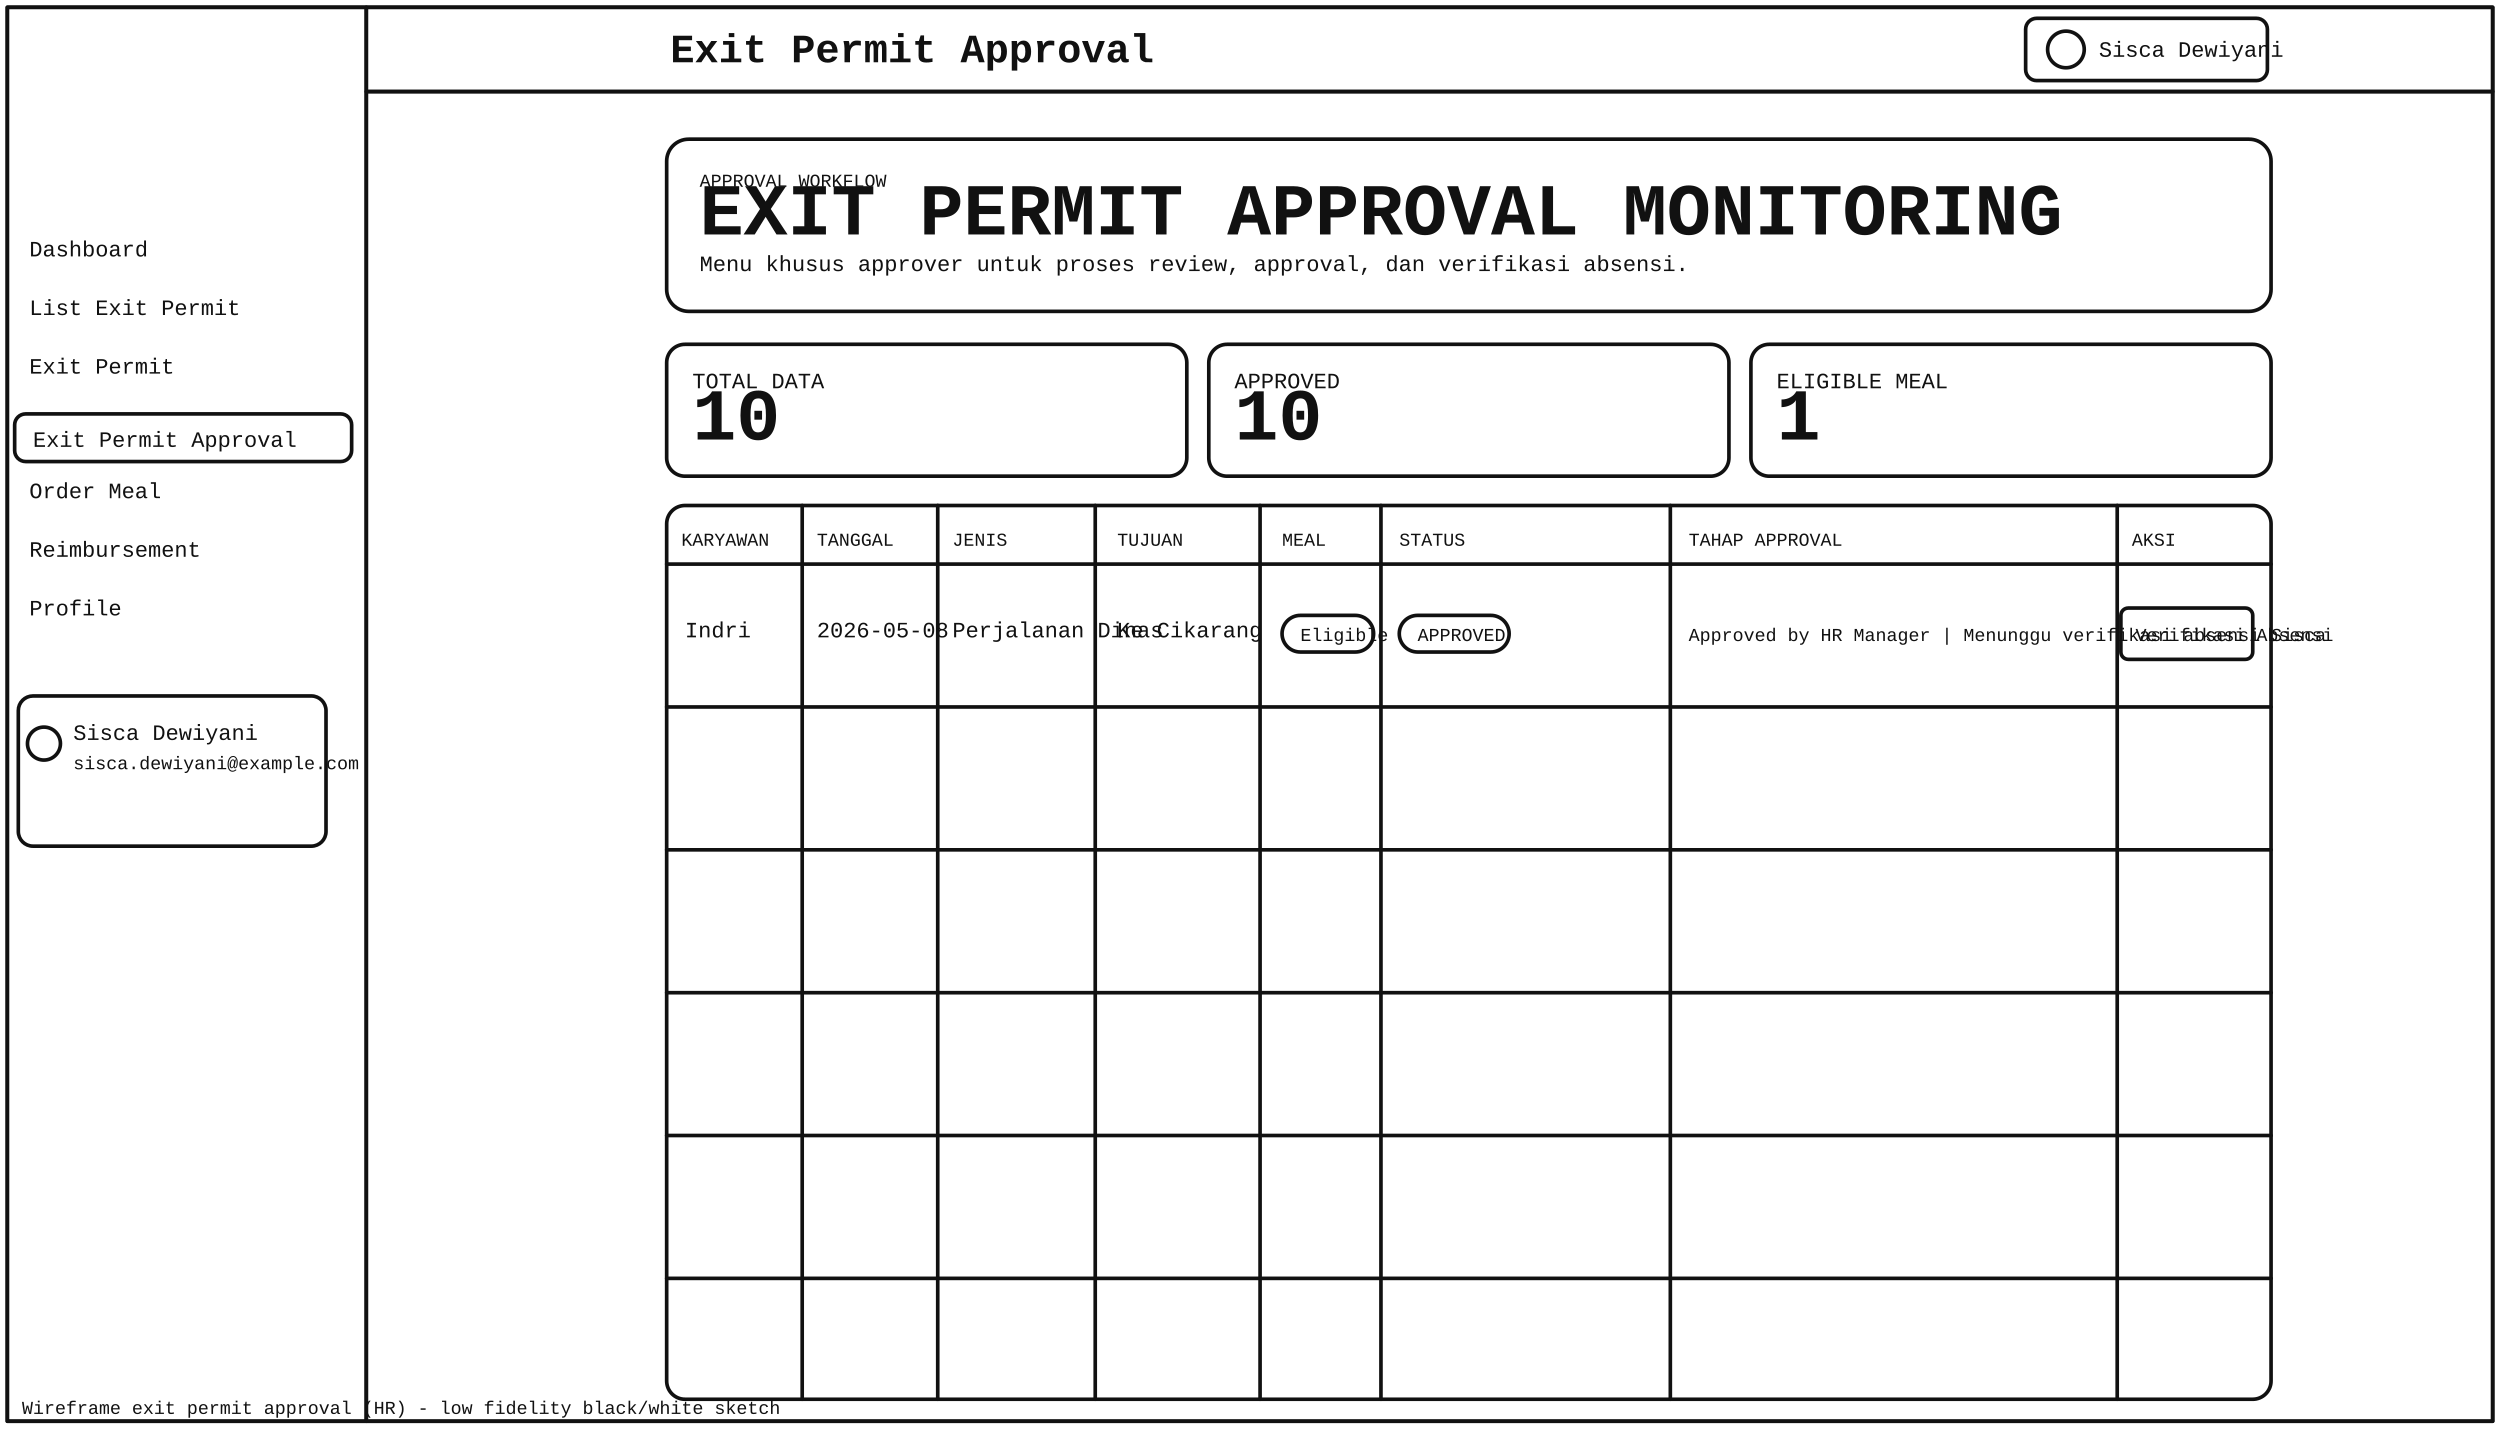
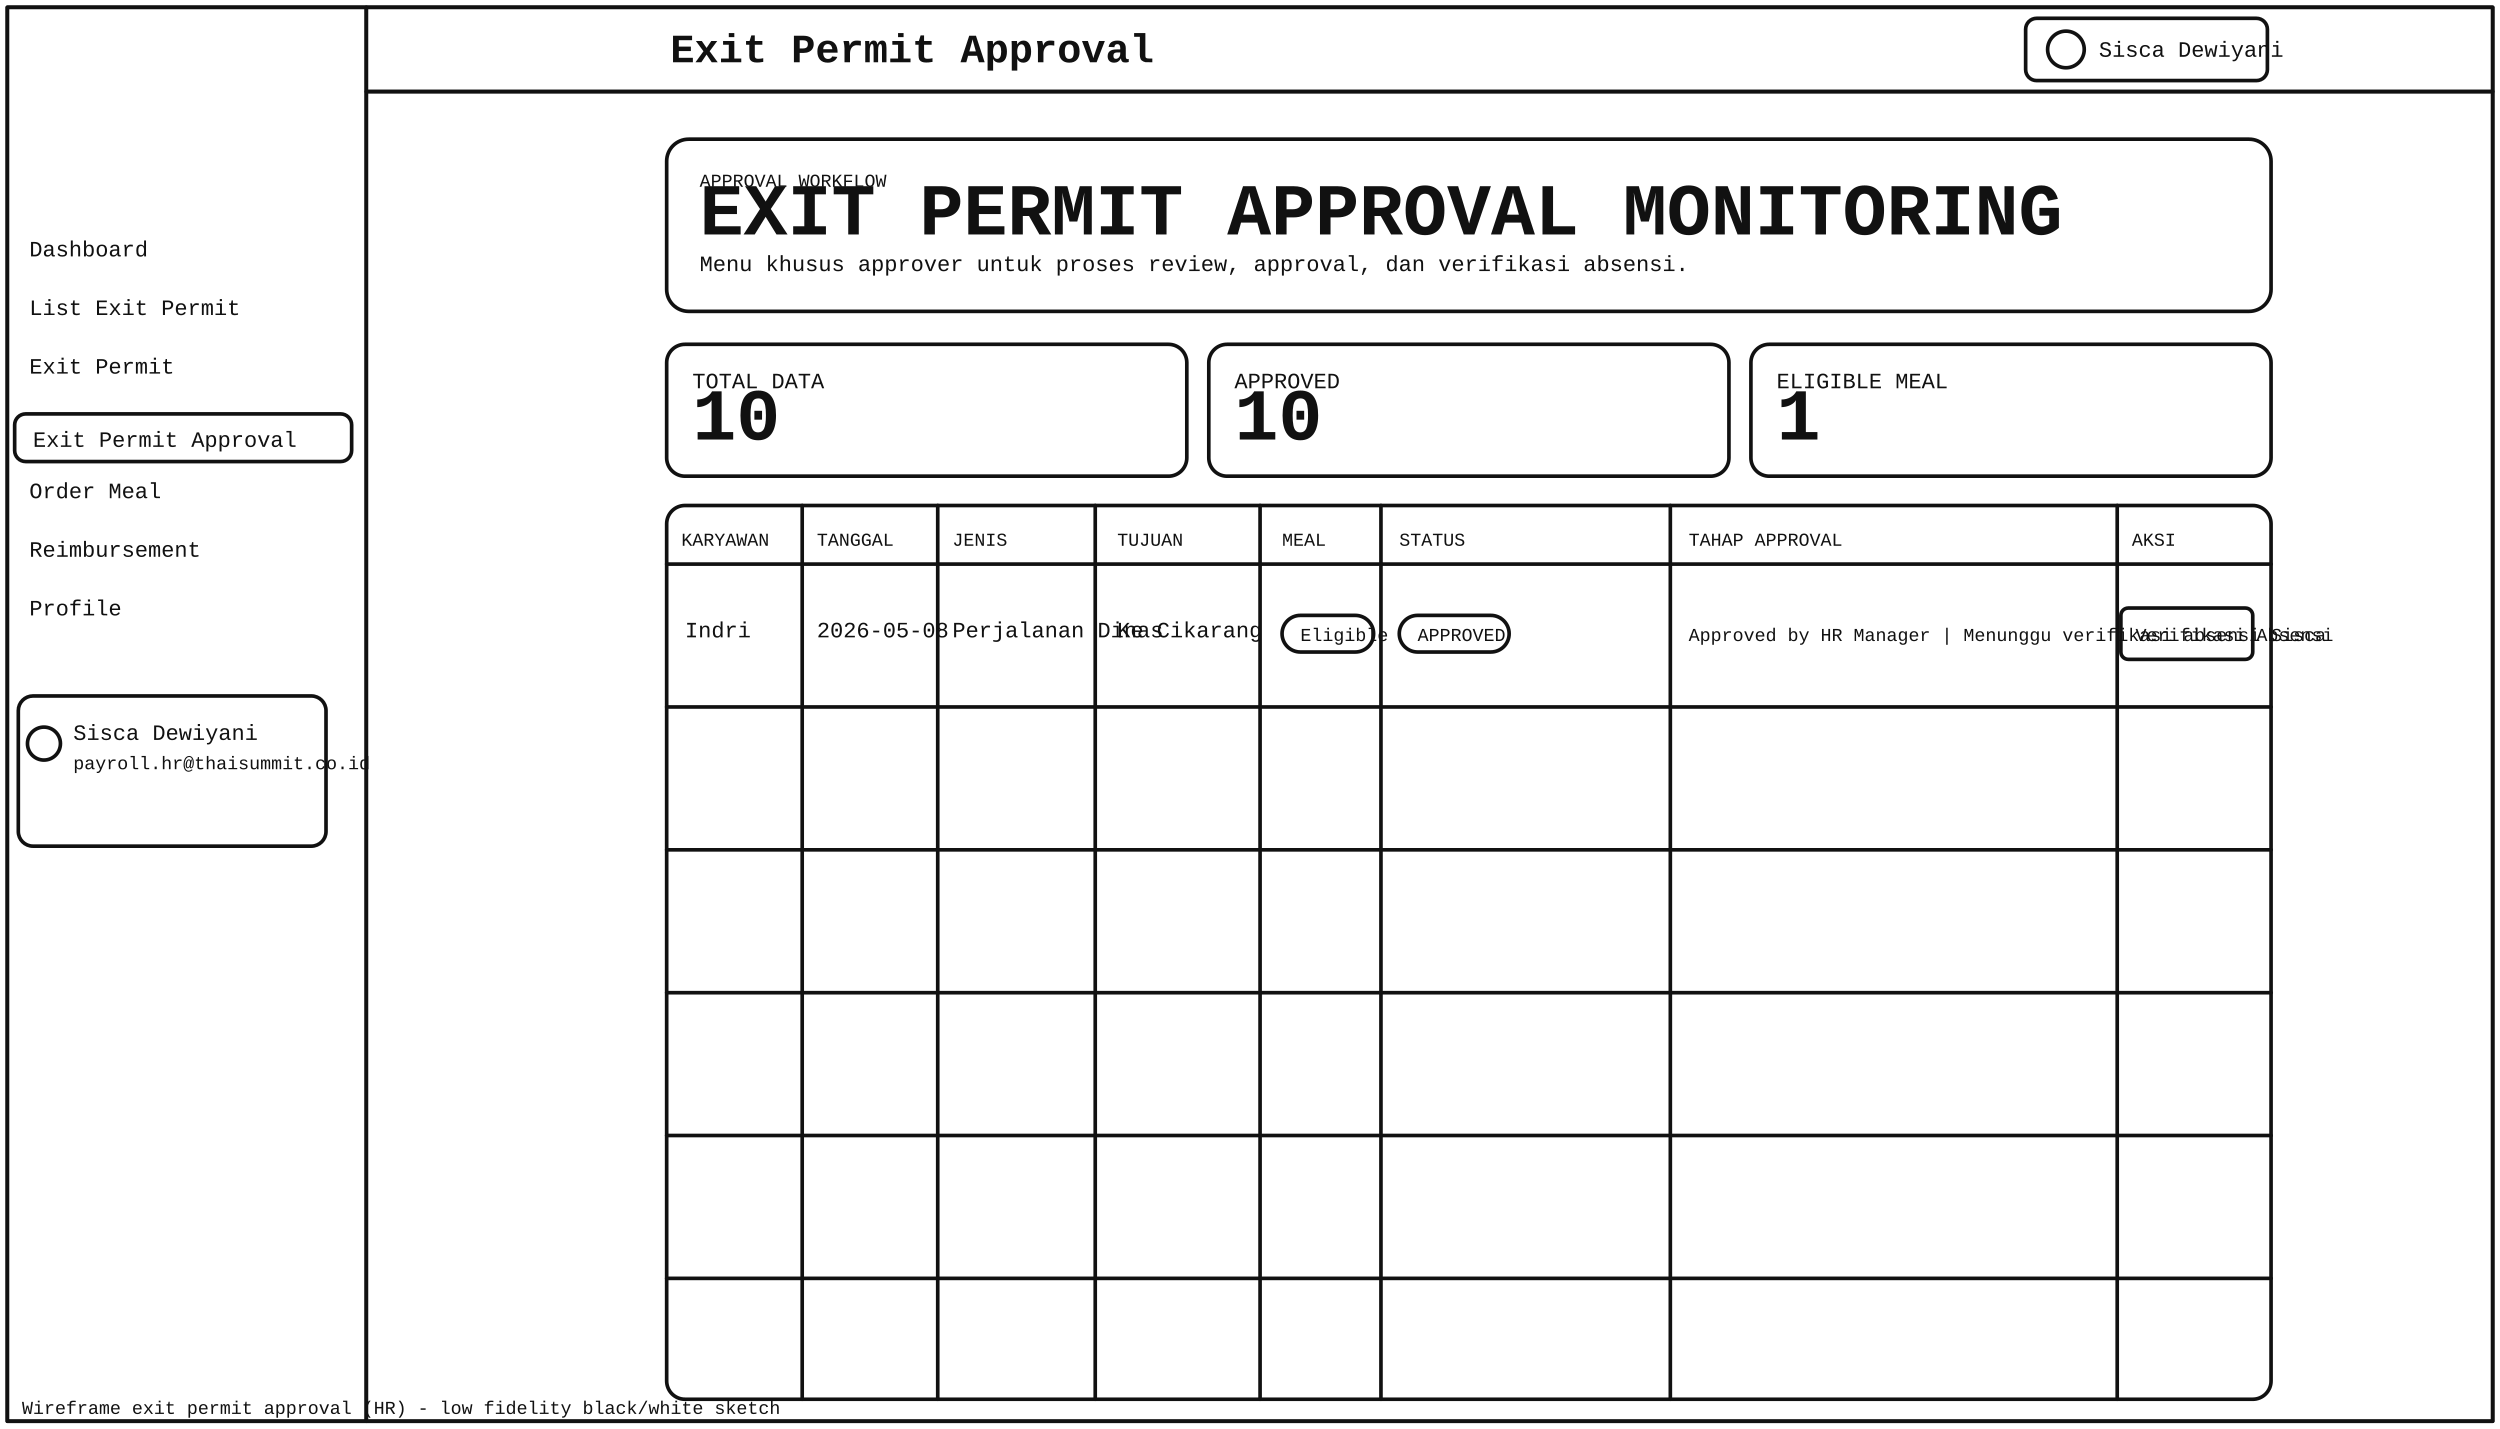
<svg xmlns="http://www.w3.org/2000/svg" width="1365" height="780" viewBox="0 0 1365 780" fill="none">
  <defs>
    <style>
      .l { stroke:#111; stroke-width:2; fill:none; stroke-linejoin:round; stroke-linecap:round; }
      .t { font-family:"Courier New", monospace; font-size:12px; fill:#111; }
      .th { font-family:"Courier New", monospace; font-size:22px; font-weight:700; fill:#111; }
      .ts { font-family:"Courier New", monospace; font-size:10px; fill:#111; }
    </style>
  </defs>
  <rect x="4" y="4" width="1357" height="772" class="l" />
  <rect x="4" y="4" width="196" height="772" class="l" />
  <text x="16" y="140" class="t">Dashboard</text>
  <text x="16" y="172" class="t">List Exit Permit</text>
  <text x="16" y="204" class="t">Exit Permit</text>
  <rect x="8" y="226" width="184" height="26" rx="6" class="l" />
  <text x="18" y="244" class="t">Exit Permit Approval</text>
  <text x="16" y="272" class="t">Order Meal</text>
  <text x="16" y="304" class="t">Reimbursement</text>
  <text x="16" y="336" class="t">Profile</text>
  <rect x="10" y="380" width="168" height="82" rx="8" class="l" />
  <circle cx="24" cy="406" r="9" class="l" />
  <text x="40" y="404" class="t">Sisca Dewiyani</text>
-   <text x="40" y="420" class="ts">sisca.dewiyani@example.com</text>
+   <text x="40" y="420" class="ts">payroll.hr@thaisummit.co.id</text>
  <rect x="200" y="4" width="1161" height="46" class="l" />
  <text x="366" y="34" class="th">Exit Permit Approval</text>
  <rect x="1106" y="10" width="132" height="34" rx="6" class="l" />
  <circle cx="1128" cy="27" r="10" class="l" />
  <text x="1146" y="31" class="t">Sisca Dewiyani</text>
  <rect x="200" y="50" width="1161" height="726" class="l" />
  <rect x="364" y="76" width="876" height="94" rx="12" class="l" />
  <text x="382" y="102" class="ts">APPROVAL WORKFLOW</text>
  <text x="382" y="128" class="th" style="font-size:40px;">EXIT PERMIT APPROVAL MONITORING</text>
  <text x="382" y="148" class="t">Menu khusus approver untuk proses review, approval, dan verifikasi absensi.</text>
  <rect x="364" y="188" width="284" height="72" rx="10" class="l" />
  <rect x="660" y="188" width="284" height="72" rx="10" class="l" />
  <rect x="956" y="188" width="284" height="72" rx="10" class="l" />
  <text x="378" y="212" class="t">TOTAL DATA</text>
  <text x="378" y="240" class="th" style="font-size:40px;">10</text>
  <text x="674" y="212" class="t">APPROVED</text>
  <text x="674" y="240" class="th" style="font-size:40px;">10</text>
  <text x="970" y="212" class="t">ELIGIBLE MEAL</text>
  <text x="970" y="240" class="th" style="font-size:40px;">1</text>
  <rect x="364" y="276" width="876" height="488" rx="10" class="l" />
  <line x1="364" y1="308" x2="1240" y2="308" class="l" />
  <line x1="438" y1="276" x2="438" y2="764" class="l" />
  <line x1="512" y1="276" x2="512" y2="764" class="l" />
  <line x1="598" y1="276" x2="598" y2="764" class="l" />
  <line x1="688" y1="276" x2="688" y2="764" class="l" />
  <line x1="754" y1="276" x2="754" y2="764" class="l" />
  <line x1="912" y1="276" x2="912" y2="764" class="l" />
  <line x1="1156" y1="276" x2="1156" y2="764" class="l" />
  <text x="372" y="298" class="ts">KARYAWAN</text>
  <text x="446" y="298" class="ts">TANGGAL</text>
  <text x="520" y="298" class="ts">JENIS</text>
  <text x="610" y="298" class="ts">TUJUAN</text>
  <text x="700" y="298" class="ts">MEAL</text>
  <text x="764" y="298" class="ts">STATUS</text>
  <text x="922" y="298" class="ts">TAHAP APPROVAL</text>
  <text x="1164" y="298" class="ts">AKSI</text>
  <line x1="364" y1="386" x2="1240" y2="386" class="l" />
  <line x1="364" y1="464" x2="1240" y2="464" class="l" />
  <line x1="364" y1="542" x2="1240" y2="542" class="l" />
  <line x1="364" y1="620" x2="1240" y2="620" class="l" />
  <line x1="364" y1="698" x2="1240" y2="698" class="l" />
  <text x="374" y="348" class="t">Indri</text>
  <text x="446" y="348" class="t">2026-05-08</text>
  <text x="520" y="348" class="t">Perjalanan Dinas</text>
  <text x="610" y="348" class="t">Ke Cikarang</text>
  <rect x="700" y="336" width="50" height="20" rx="10" class="l" />
  <text x="710" y="350" class="ts">Eligible</text>
  <rect x="764" y="336" width="60" height="20" rx="10" class="l" />
  <text x="774" y="350" class="ts">APPROVED</text>
  <text x="922" y="350" class="ts">Approved by HR Manager | Menunggu verifikasi absensi Sisca</text>
  <rect x="1158" y="332" width="72" height="28" rx="4" class="l" />
  <text x="1166" y="350" class="ts">Verifikasi Absensi</text>
  <text x="12" y="772" class="ts">Wireframe exit permit approval (HR) - low fidelity black/white sketch</text>
</svg>
